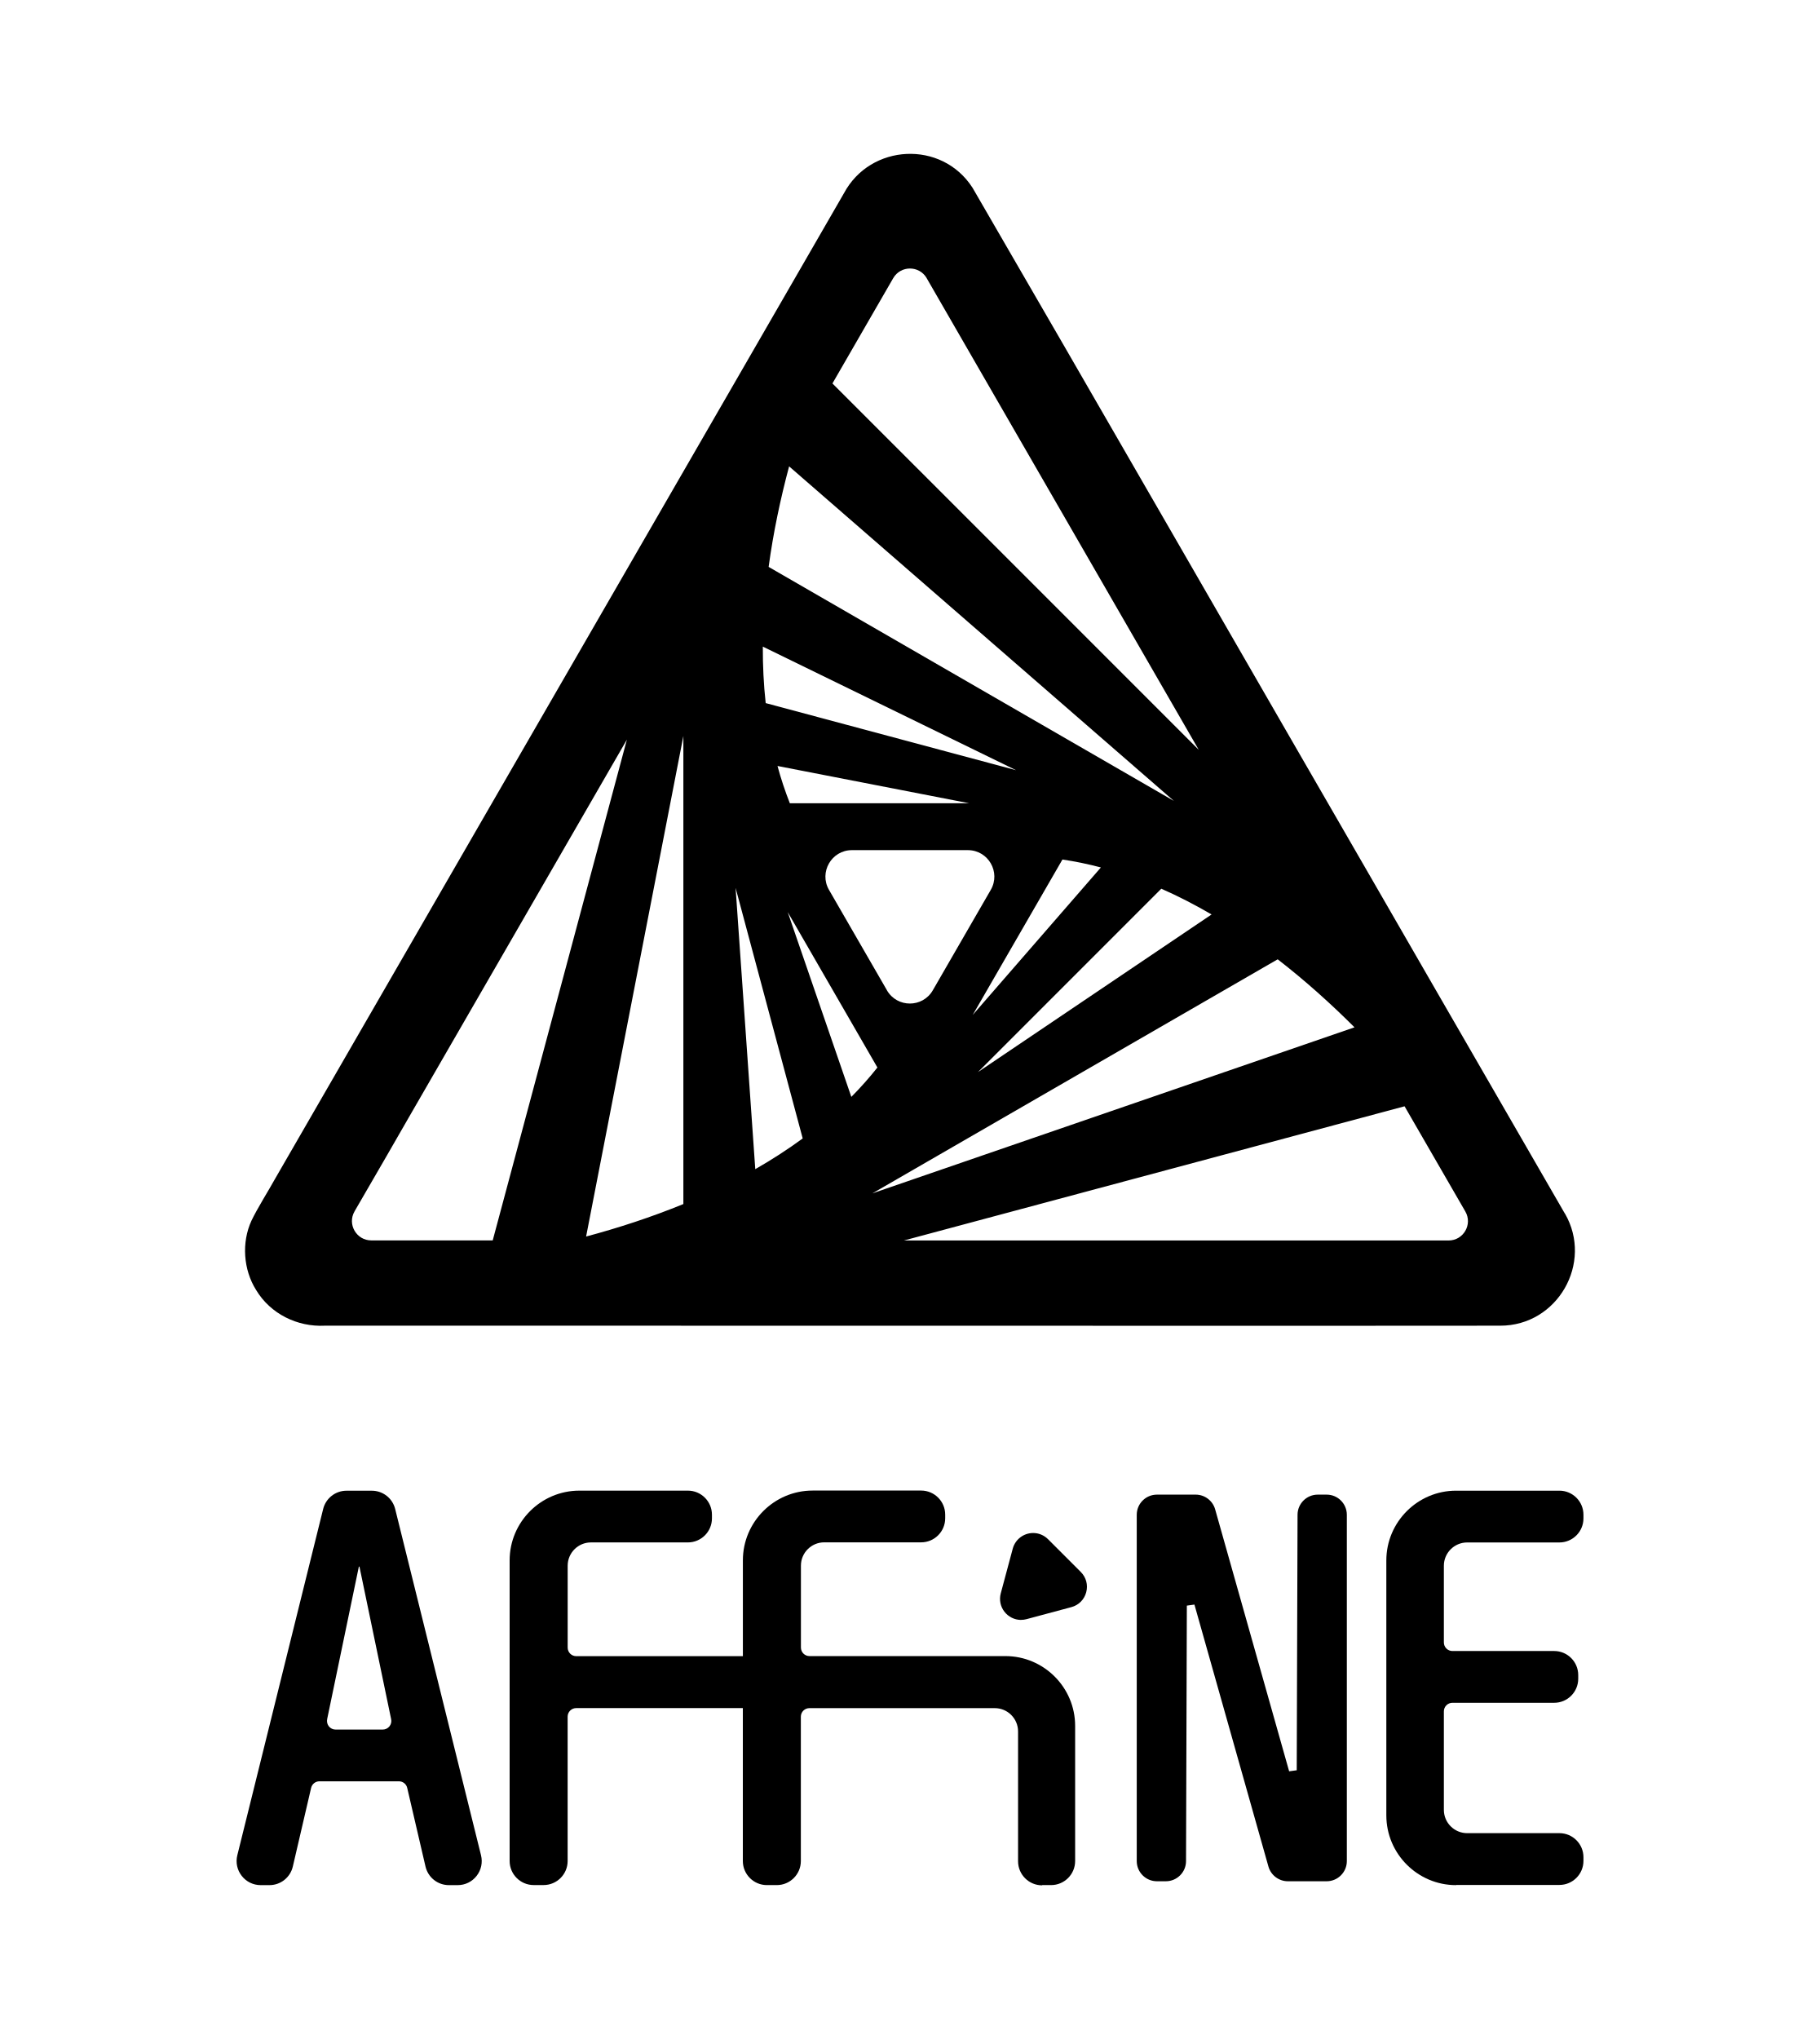
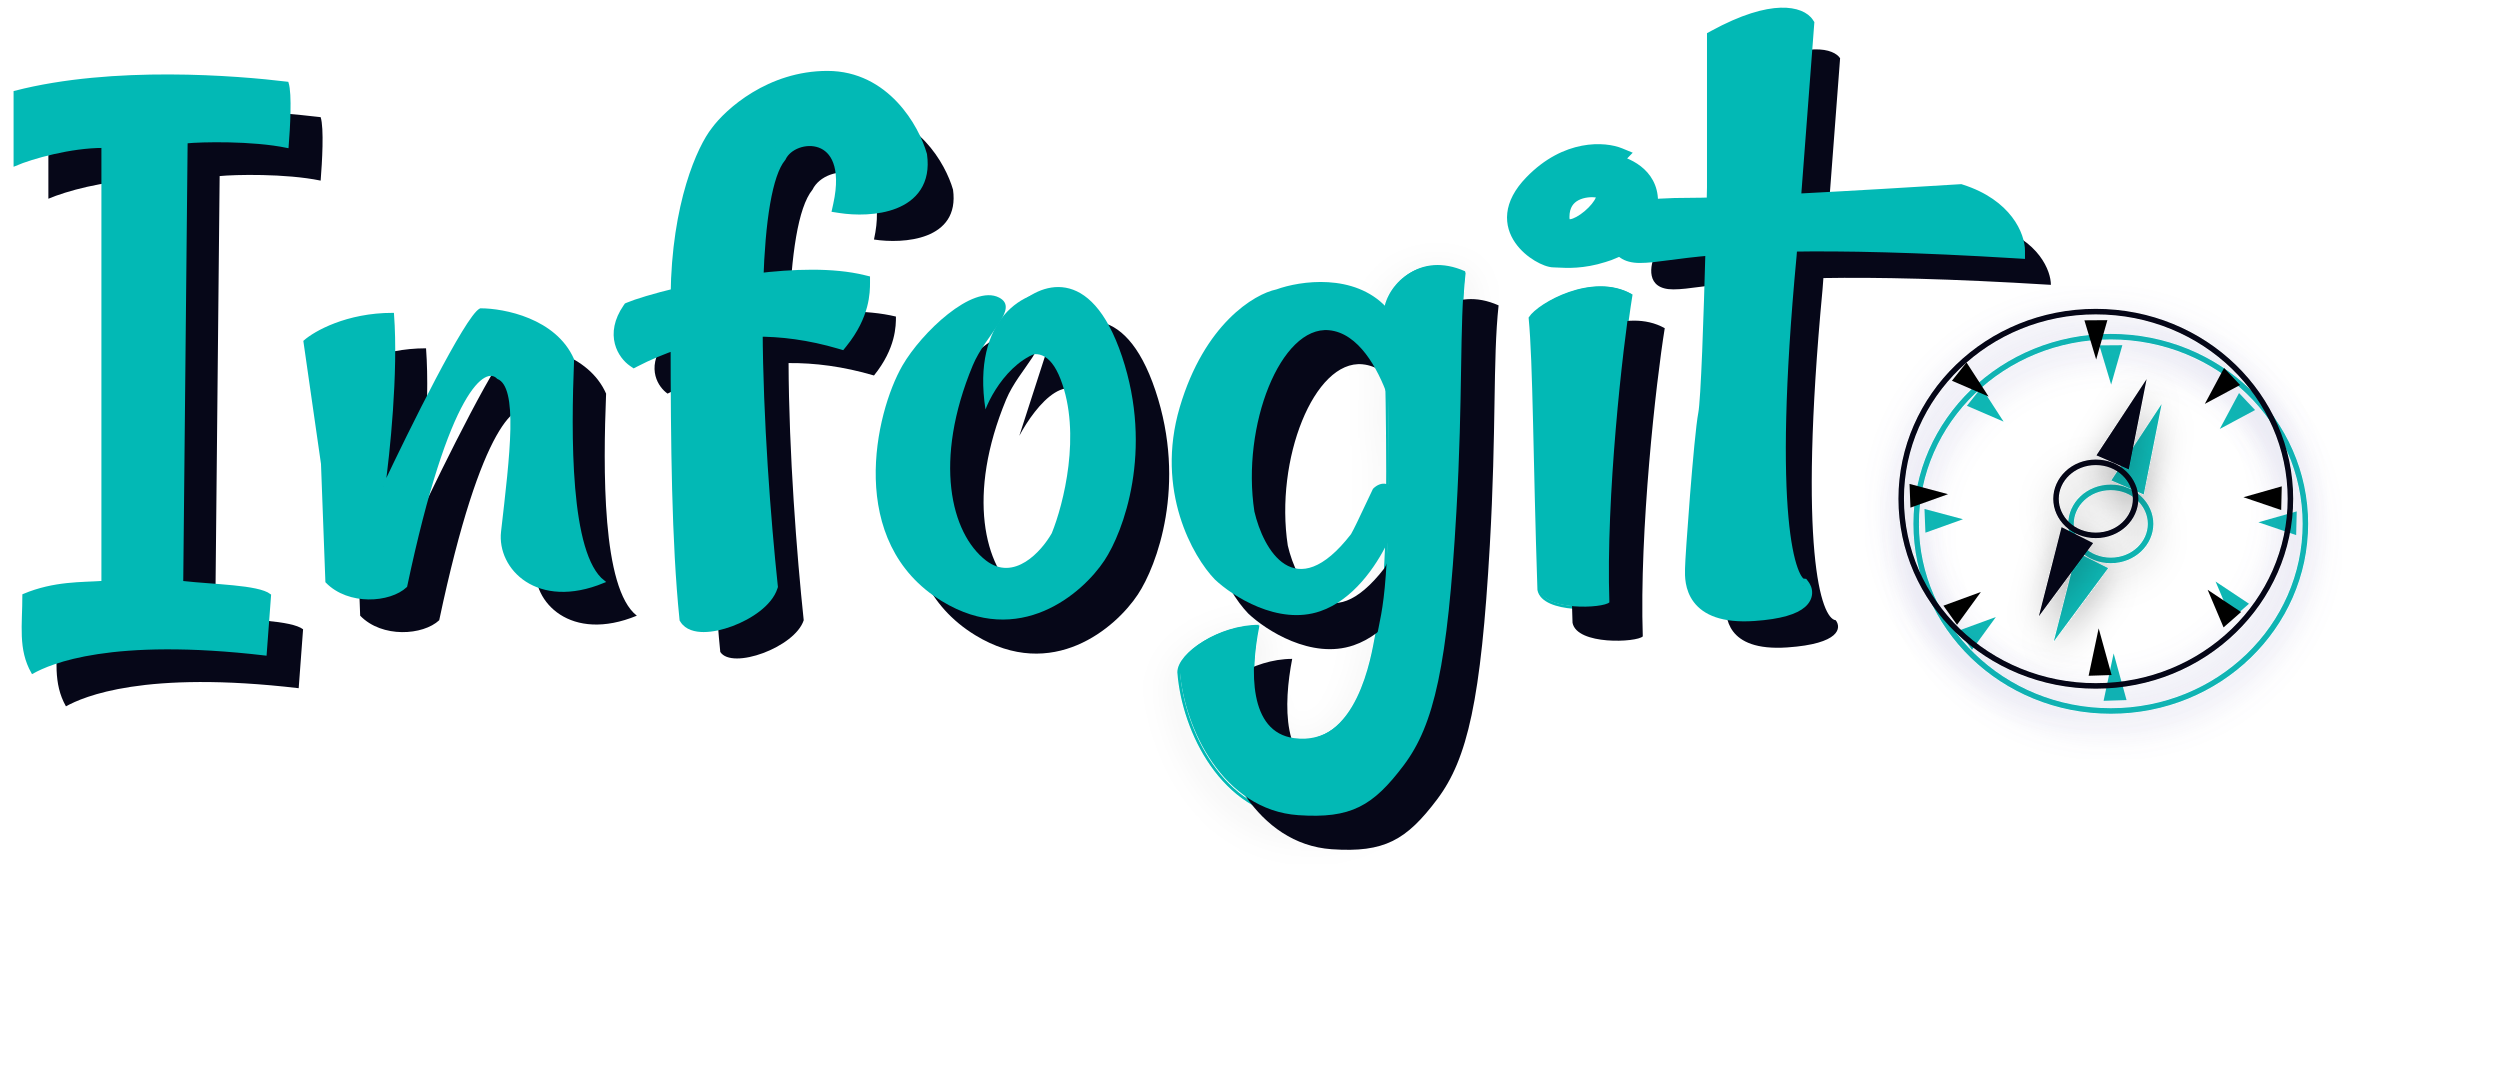
- <svg xmlns="http://www.w3.org/2000/svg" id="Layer_2" viewBox="0 0 470 526.48">
-   <g id="_6_export">
-     <rect id="box_geometric" fill="none" width="470" height="526.48" />
-     <path id="logo-black" d="m404.14,313.34c-5.95-10.33-15.86-27.48-25.65-44.42-2.97-5.14-5.92-10.25-8.75-15.15-5.82-10.08-11.12-19.27-14.9-25.83-26.23-45.33-77.87-135.08-103.67-179.46-7.95-12.37-26.37-11.39-33.21,1.42-7.76,13.45-16.3,28.24-25.32,43.87-2.86,4.96-5.78,10.01-8.73,15.12-37.58,65.08-81.56,141.26-112.89,195.52-1.6,2.9-4.58,7.63-6.07,10.76-2.61,5.65-2.1,12.69,1.19,17.91,3.71,6.18,10.65,9.57,17.74,9.22,8.53,0,26.62-.01,50.01,0,5.55,0,11.4,0,17.49,0,81.33,0,205.57.05,236.06,0,14.81.03,24.1-16.21,16.72-28.97Zm-175.07-57.64l-14.97-25.93c-2.63-4.56.66-10.26,5.92-10.26h29.94c5.27,0,8.56,5.7,5.92,10.26l-14.97,25.93c-2.63,4.56-9.21,4.56-11.85,0Zm-25.08-48.29c-1.24-3.16-2.31-6.37-3.19-9.63l49.53,9.63h-46.34Zm22.62,68.22c-2.11,2.66-4.36,5.19-6.74,7.59l-16.43-47.71,23.16,40.12Zm47.78-53.7c3.35.5,6.67,1.19,9.93,2.05l-33.1,38.08,23.17-40.13Zm-76.64-40.4c-.53-4.82-.76-9.69-.74-14.57l65.41,31.91-64.68-17.33Zm-7.76,47.77l17.32,64.65c-3.91,2.87-8.01,5.51-12.25,7.93l-5.08-72.58Zm109.93.17c4.44,1.95,8.77,4.19,12.99,6.65l-60.34,40.7,47.35-47.35Zm-101.41-83.09c1.2-8.86,3.05-17.59,5.29-25.96l99.37,86.38-104.65-60.42Zm-22.02,164.51c-8.27,3.39-16.75,6.15-25.12,8.39l25.12-129.23v120.84Zm153.49-63.19c7.07,5.47,13.71,11.44,19.84,17.56l-124.49,42.86,104.65-60.42Zm-90.64-175.85c18.32,31.79,44.92,77.89,70.26,121.77l-94.61-94.61c5.56-9.62,10.83-18.75,15.69-27.18,1.93-3.33,6.73-3.33,8.66,0Zm-147.77,240.92c5.21-8.99,12.37-21.32,13.96-24.16,15.08-26.12,35.39-61.29,56.37-97.63l-34.65,129.3c-12.41,0-23.11,0-31.35,0-3.85,0-6.26-4.17-4.33-7.5Zm282.54,7.53c-28.89,0-84.98,0-140.67,0l129.31-34.65c6.78,11.74,12.21,21.14,15.69,27.16,1.93,3.33-.48,7.49-4.32,7.49Z" />
-     <path d="m115.94,486.75c-2.9,0-5.39-1.98-6.05-4.81l-4.72-20.29c-.23-1.01-1.12-1.71-2.16-1.71h-20.5c-1.04,0-1.92.7-2.16,1.71l-4.72,20.29c-.66,2.83-3.15,4.81-6.05,4.81h-2.26c-1.92,0-3.71-.87-4.89-2.39-1.19-1.52-1.6-3.46-1.14-5.32l22.17-89.41c.69-2.78,3.17-4.72,6.03-4.72h6.54c2.86,0,5.34,1.94,6.03,4.72l22.17,89.41c.46,1.87.05,3.81-1.14,5.33-1.19,1.52-2.97,2.38-4.89,2.38h-2.26Zm-23.18-82.26s-.08.01-.08.02l-8.17,39.3c-.16.71,0,1.39.41,1.93.42.53,1.05.84,1.73.84h12.21c.68,0,1.31-.31,1.73-.84.42-.53.58-1.22.42-1.88l-8.17-39.32-.09-.04Z" />
-     <path d="m269.14,486.8c-3.43,0-6.21-2.79-6.21-6.21v-33.53c0-3.31-2.7-6.01-6.01-6.01h-47.88c-1.22,0-2.21.99-2.21,2.21v37.27c0,3.43-2.79,6.21-6.21,6.21h-2.56c-3.43,0-6.21-2.79-6.21-6.21v-39.49h-43.04c-1.22,0-2.21.99-2.21,2.21v37.27c0,3.43-2.79,6.21-6.21,6.21h-2.56c-3.43,0-6.21-2.79-6.21-6.21v-77.61c0-9.93,8.08-18.02,18.02-18.02h28.02c3.43,0,6.21,2.79,6.21,6.21v.95c0,3.43-2.79,6.21-6.21,6.21h-25.04c-3.31,0-6.01,2.7-6.01,6.01v21.15c0,1.22.99,2.21,2.21,2.21h43.04v-24.74c0-9.93,8.08-18.02,18.02-18.02h28.02c3.43,0,6.21,2.79,6.21,6.21v.95c0,3.43-2.79,6.21-6.21,6.21h-25.04c-3.31,0-6.01,2.7-6.01,6.01v21.15c0,1.22.99,2.21,2.21,2.21h50.59c9.93,0,18.02,8.08,18.02,18.02v34.9c0,3.43-2.79,6.21-6.21,6.21h-2.29Z" />
-     <path d="m332.61,485.75c-2.32,0-4.39-1.56-5.02-3.8l-19.11-67.64-1.96.27-.21,65.97c0,2.87-2.35,5.2-5.21,5.2h-2.31c-2.88,0-5.21-2.34-5.21-5.21v-89.41c0-2.88,2.34-5.21,5.21-5.21h10.02c2.32,0,4.39,1.56,5.02,3.8l19.11,67.64,1.96-.27.21-65.97c0-2.87,2.35-5.2,5.21-5.2h2.31c2.88,0,5.21,2.34,5.21,5.21v89.41c0,2.88-2.34,5.21-5.21,5.21h-10.02Z" />
-     <path d="m376.06,486.75c-9.93,0-18.02-8.08-18.02-18.02v-65.81c0-9.93,8.08-18.02,18.02-18.02h26.68c3.43,0,6.21,2.79,6.21,6.21v.95c0,3.43-2.79,6.21-6.21,6.21h-23.83c-3.31,0-6.01,2.7-6.01,6.01v19.81c0,1.22.99,2.21,2.21,2.21h26.28c3.43,0,6.21,2.79,6.21,6.21v.95c0,3.43-2.79,6.21-6.21,6.21h-26.28c-1.22,0-2.21.99-2.21,2.21v25.44c0,3.31,2.7,6.01,6.01,6.01h23.83c3.43,0,6.21,2.79,6.21,6.21v.95c0,3.43-2.79,6.21-6.21,6.21h-26.68Z" />
-     <path d="m263.69,418.27c-1.67,0-3.28-.8-4.3-2.14-1.03-1.35-1.37-3.06-.93-4.71l3.1-11.56c.64-2.37,2.8-4.03,5.27-4.03,1.44,0,2.8.57,3.83,1.59l8.46,8.46c1.39,1.39,1.92,3.35,1.41,5.25-.51,1.9-1.95,3.34-3.84,3.84l-11.56,3.1c-.47.13-.95.19-1.42.19h0Z" />
+ <svg xmlns="http://www.w3.org/2000/svg" width="900" height="386" viewBox="0 0 900 386" fill="none">
+   <g filter="url(#filter0_d_435_26)">
+     <path d="M527.099 98.439C509.392 90.608 498.427 104.966 498.642 113.123C501.172 208.408 497.738 217.318 495.48 228.966C494.215 235.492 489.156 269.755 465.442 266.492C449.095 264.243 449.633 242.018 452.795 225.702C438.566 225.702 424.338 235.492 424.338 242.018C425.919 263.228 440.147 292.379 467.023 294.228C485.994 295.534 493.899 290.965 504.966 276.281C515.947 261.71 520.775 240.386 523.937 184.913C526.353 142.528 524.99 118.018 527.099 98.439Z" stroke="#02B9B5" />
  </g>
+   <path d="M587.172 106.287C573.262 98.456 553.974 109.55 550.811 114.445C552.39 130.761 552.39 165.024 553.974 212.34C555.553 220.498 577.158 219.41 579.266 217.235C578.005 179.382 584.008 125.866 587.172 106.287Z" stroke="#02B9B5" />
+   <path fill-rule="evenodd" clip-rule="evenodd" d="M629.24 25.86V79.701C629.197 81.669 629.149 83.806 629.095 86.075C625.937 86.173 623.301 86.228 621.334 86.228C602.364 86.228 597.223 87.86 596.043 91.123C593.93 95.473 592.249 104.176 602.364 104.176C605.172 104.176 608.211 103.773 612.404 103.219C616.478 102.681 621.631 101.999 628.712 101.403C628.044 126.35 627.031 156.356 626.077 161.281C624.498 169.438 621.334 213.491 621.334 216.754C621.334 216.921 621.329 217.117 621.329 217.339C621.237 221.473 620.962 234.618 643.468 233.07C662.438 231.764 662.966 226 660.859 223.28C655.588 222.737 647.262 198.154 656.116 104.175L656.423 100.102C675.372 99.78 701.499 100.275 738.323 102.544C738.323 97.649 734.217 86.554 717.774 81.333C703.029 82.265 678.632 83.728 657.587 84.813L662.438 20.965C660.331 17.702 650.743 14.112 629.24 25.86Z" fill="#060718" />
+   <path d="M599.308 118.152C585.399 110.32 566.111 121.415 562.947 126.309C564.526 142.625 564.526 176.888 566.111 224.204C567.69 232.362 589.295 231.274 591.402 229.098C590.141 191.246 596.145 137.73 599.308 118.152Z" fill="#060718" />
+   <path d="M393.821 148.751C386.232 129.173 372.741 146.033 366.945 156.909L378.011 122.646C385.916 114.488 404.571 106.657 415.954 140.594C427.337 174.53 416.479 203.681 409.63 214.015C401.725 225.98 378.96 245.667 351.135 228.699C316.354 207.488 327.112 160.783 336.907 143.857C343.816 131.913 362.202 114.488 371.687 119.383C379.276 123.299 366.945 132.436 362.202 143.857C347.973 178.12 354.297 204.225 366.945 214.015C377.063 221.846 386.969 210.752 390.659 204.225C394.874 193.892 401.409 168.33 393.821 148.751Z" fill="#060718" />
+   <path fill-rule="evenodd" clip-rule="evenodd" d="M314.632 86.228C325.172 87.86 345.619 86.555 343.09 68.281C340.455 59.035 330.126 40.544 309.89 40.544C289.654 40.544 275.109 53.597 270.366 60.123C265.711 65.995 256.486 85.804 256.147 118.624C247.853 120.62 241.483 122.593 238.748 123.755C232.424 132.892 237.167 139.527 240.329 141.703C244.84 139.375 250.123 137.047 256.143 135.136C256.18 172.219 256.504 207.288 259.3 234.702C263.516 241.228 286.176 233.07 289.338 223.281C286.846 199.847 284.004 162.929 283.887 130.707C293.202 130.622 303.471 131.885 314.633 135.176C322.538 125.387 322.538 117.229 322.538 113.966C311.815 111.362 297.737 111.788 284.119 113.483C284.832 92.008 287.245 74.69 292.499 68.281C297.242 58.491 320.956 57.512 314.632 86.228Z" fill="#060718" />
+   <path d="M107.528 247.755C51.879 241.229 30.062 250.786 23.739 254.282C18.996 245.891 20.577 237.422 20.577 226.545C31.643 221.882 41.656 222.426 49.034 221.882V65.019C37.651 65.019 23.739 68.825 17.415 71.545V45.44C52.828 36.303 97.516 40.001 115.433 42.176C116.698 46.092 115.96 58.492 115.433 65.019C102.785 62.408 84.341 62.843 79.072 63.387L77.491 221.882C88.873 223.188 104.894 223.282 109.11 226.545L107.528 247.755Z" fill="#060718" />
+   <path d="M153.376 125.387C136.935 125.387 125.447 131.913 121.758 135.176L128.082 179.229L129.662 221.649C137.567 229.807 152.323 228.72 158.119 223.281C173.296 151.492 186.576 143.334 191.319 148.229C199.224 151.492 196.062 175.965 192.9 203.702C191.412 216.755 205.547 231.439 229.261 221.649C216.614 211.86 217.141 168.351 218.195 141.703C211.871 127.345 193.427 123.755 184.995 123.755C179.936 126.366 159.7 167.264 150.215 187.386C151.796 175.965 154.958 146.597 153.376 125.387Z" fill="#060718" />
+   <path fill-rule="evenodd" clip-rule="evenodd" d="M511.141 122.906C512.318 114.639 522.971 102.626 539.493 109.933C538.429 119.811 538.249 130.942 538.021 144.991C537.797 158.791 537.528 175.404 536.331 196.407C533.169 251.881 528.341 273.205 517.359 287.775C506.293 302.46 498.388 307.028 479.417 305.723C452.541 303.874 438.312 274.723 436.732 253.512C436.732 246.986 450.96 237.197 465.188 237.197C462.027 253.512 461.489 275.737 477.836 277.986C500.394 281.09 506.072 250.237 507.66 241.604C507.742 241.162 507.812 240.778 507.874 240.46C508.028 239.662 508.189 238.877 508.352 238.076C509.529 232.308 510.873 225.721 511.527 207.612C507.277 216.284 499.158 228.229 487.321 232.301C472.144 237.522 455.702 226.863 449.379 220.88C441.474 212.722 427.878 188.901 436.731 158.88C445.585 128.859 463.607 118.091 471.512 116.46C480.095 113.333 499.518 110.505 511.141 122.906ZM511.697 155.117C508.028 144.796 501.049 132.135 490.483 131.144C473.093 129.512 458.864 165.406 463.607 196.406C466.769 210.003 478.152 230.67 498.388 204.564C499.449 202.739 501.507 198.367 503.511 194.109C504.492 192.023 505.461 189.966 506.293 188.248C507.672 186.825 509.772 185.775 511.912 186.775C511.957 177.997 511.896 167.575 511.697 155.117Z" fill="#060718" />
+   <path fill-rule="evenodd" clip-rule="evenodd" d="M617.211 13.596V67.438C617.168 69.406 617.125 71.542 617.071 73.811C613.908 73.91 611.272 73.964 609.31 73.964C590.34 73.964 585.199 75.596 584.013 78.859C581.906 83.21 580.219 91.912 590.34 91.912C593.148 91.912 596.188 91.51 600.381 90.955C604.449 90.417 609.607 89.736 616.688 89.14C616.02 114.087 615.007 144.092 614.053 149.017C612.469 157.175 609.31 201.227 609.31 204.49C609.31 204.657 609.305 204.853 609.3 205.075C609.213 209.209 608.939 222.354 631.444 220.806C650.414 219.501 650.942 213.736 648.83 211.016C643.559 210.473 635.238 185.89 644.087 91.912L644.4 87.838C663.343 87.517 689.47 88.011 726.3 90.28C726.3 85.385 722.188 74.291 705.745 69.07C691 70.001 666.609 71.465 645.558 72.549L650.414 8.701C648.302 5.438 638.714 1.849 617.211 13.596Z" fill="#02B9B5" />
+   <path d="M617.211 67.439L619.906 67.499V67.439H617.211ZM617.211 13.596L615.945 11.167L614.517 11.945V13.596H617.211ZM617.071 73.811L617.152 76.565L619.701 76.485L619.766 73.877L617.071 73.811ZM584.014 78.859L586.428 80.082L586.493 79.953L586.541 79.816L584.014 78.859ZM616.688 89.14L619.378 89.215L619.464 86.142L616.468 86.394L616.688 89.14ZM648.83 211.017L650.942 209.306L650.236 208.393L649.105 208.277L648.83 211.017ZM644.087 91.912L646.771 92.176L646.777 92.126L644.087 91.912ZM644.4 87.839L644.351 85.084L641.905 85.126L641.711 87.625L644.4 87.839ZM726.3 90.28L726.138 93.03L728.994 93.206V90.28H726.3ZM705.745 69.07L706.548 66.44L706.074 66.29L705.578 66.321L705.745 69.07ZM645.559 72.549L642.875 72.336L642.638 75.458L645.699 75.301L645.559 72.549ZM650.414 8.702L653.098 8.915L653.173 7.972L652.662 7.183L650.414 8.702ZM619.906 67.439V13.596H614.517V67.439H619.906ZM619.766 73.877C619.814 71.607 619.863 69.469 619.906 67.499L614.517 67.377C614.479 69.344 614.43 71.479 614.376 73.746L619.766 73.877ZM609.311 76.719C611.315 76.719 613.983 76.663 617.152 76.565L616.99 71.058C613.838 71.157 611.235 71.21 609.311 71.21V76.719ZM586.541 79.816C586.627 79.571 586.983 78.648 590.545 77.884C594.054 77.132 599.836 76.719 609.311 76.719V71.21C599.815 71.21 593.542 71.613 589.435 72.493C585.393 73.36 582.58 74.885 581.486 77.903L586.541 79.816ZM590.341 89.158C588.163 89.158 586.972 88.688 586.331 88.23C585.744 87.805 585.393 87.228 585.226 86.431C584.838 84.61 585.48 82.036 586.428 80.082L581.599 77.636C580.435 80.034 579.185 83.986 579.956 87.604C580.371 89.526 581.362 91.396 583.238 92.739C585.065 94.049 587.452 94.667 590.341 94.667V89.158ZM600.036 88.224C595.789 88.785 592.938 89.158 590.341 89.158V94.667C593.359 94.667 596.587 94.234 600.726 93.687L600.036 88.224ZM616.468 86.394C609.321 86.996 604.115 87.684 600.036 88.224L600.726 93.687C604.789 93.151 609.893 92.476 616.909 91.885L616.468 86.394ZM616.694 149.553C616.974 148.104 617.227 145.105 617.459 141.265C617.702 137.341 617.939 132.327 618.171 126.701C618.623 115.447 619.044 101.694 619.378 89.215L613.994 89.065C613.66 101.533 613.239 115.256 612.787 126.473C612.555 132.083 612.318 137.052 612.081 140.919C611.838 144.87 611.606 147.468 611.407 148.482L616.694 149.553ZM612.005 204.491C612.005 203.002 612.781 191.323 613.773 178.812C614.77 166.284 615.939 153.435 616.694 149.553L611.407 148.482C610.577 152.757 609.381 166.013 608.4 178.367C607.419 190.737 606.616 202.716 606.616 204.491H612.005ZM611.994 205.135C612 204.922 612.005 204.693 612.005 204.491H606.616C606.616 204.621 606.611 204.785 606.605 205.016L611.994 205.135ZM631.261 218.058C620.472 218.801 615.993 215.978 614.032 213.386C611.935 210.622 611.951 207.23 611.994 205.135L606.605 205.016C606.562 207.055 606.395 212.303 609.769 216.758C613.272 221.385 619.906 224.361 631.622 223.555L631.261 218.058ZM646.723 212.729C646.944 213.018 646.987 213.246 646.981 213.363C646.981 213.412 646.965 213.763 646.297 214.342C644.766 215.671 640.671 217.411 631.261 218.058L631.622 223.555C641.182 222.897 646.836 221.102 649.784 218.542C651.357 217.177 652.268 215.495 652.365 213.657C652.457 211.887 651.772 210.376 650.942 209.306L646.723 212.729ZM641.409 91.648C636.973 138.713 636.823 168.548 638.482 186.757C639.307 195.845 640.595 202.173 642.093 206.343C642.842 208.422 643.688 210.097 644.653 211.325C645.602 212.527 646.895 213.586 648.56 213.758L649.105 208.277C649.45 208.312 649.336 208.484 648.851 207.871C648.388 207.282 647.79 206.214 647.154 204.443C645.882 200.914 644.653 195.121 643.845 186.247C642.233 168.535 642.352 139.09 646.771 92.176L641.409 91.648ZM641.711 87.625L641.403 91.698L646.777 92.126L647.084 88.052L641.711 87.625ZM726.462 87.531C689.583 85.259 663.386 84.762 644.351 85.084L644.443 90.593C663.305 90.273 689.357 90.764 726.138 93.03L726.462 87.531ZM704.948 71.701C720.383 76.602 723.605 86.717 723.605 90.28H728.994C728.994 84.055 723.993 71.98 706.548 66.44L704.948 71.701ZM645.699 75.301C666.754 74.215 691.162 72.751 705.912 71.819L705.578 66.321C690.844 67.252 666.458 68.714 645.424 69.798L645.699 75.301ZM647.725 8.488L642.875 72.336L648.248 72.763L653.098 8.915L647.725 8.488ZM618.483 16.026C629.019 10.27 636.375 8.419 641.166 8.273C646.06 8.124 647.844 9.721 648.167 10.22L652.662 7.183C650.872 4.42 646.809 2.59 641.005 2.767C635.098 2.947 626.906 5.176 615.945 11.167L618.483 16.026Z" fill="#02B9B5" />
+   <path d="M587.28 105.888C573.365 98.056 554.077 109.151 550.919 114.046C552.498 130.362 552.498 164.625 554.077 211.94C555.661 220.098 577.267 219.011 579.374 216.835C578.108 178.982 584.117 125.467 587.28 105.888Z" fill="#02B9B5" />
+   <path d="M381.795 136.488C374.207 116.909 360.715 133.769 354.919 144.645L365.986 110.383C373.89 102.225 392.546 94.393 403.928 128.33C415.311 162.267 404.453 191.418 397.605 201.751C389.7 213.716 366.935 233.404 339.11 216.435C304.328 195.225 315.087 148.519 324.881 131.593C331.79 119.649 350.177 102.225 359.662 107.119C367.251 111.035 354.919 120.172 350.177 131.593C335.948 165.856 342.272 191.961 354.919 201.751C365.038 209.583 374.944 198.488 378.634 191.961C382.848 181.628 389.384 156.067 381.795 136.488Z" fill="#02B9B5" />
+   <path d="M354.773 147.385C349.715 114.754 369.002 103.333 381.649 104.965C388.501 113.122 398.408 128.785 383.231 126.175C368.054 123.564 357.935 139.227 354.773 147.385Z" fill="#02B9B5" />
+   <path fill-rule="evenodd" clip-rule="evenodd" d="M302.607 73.966C313.147 75.597 333.594 74.292 331.064 56.018C328.43 46.772 318.1 28.281 297.864 28.281C277.628 28.281 263.084 41.334 258.341 47.86C253.685 53.732 244.461 73.541 244.122 106.361C235.827 108.356 229.458 110.33 226.723 111.492C220.399 120.628 225.141 127.264 228.303 129.439C232.815 127.111 238.098 124.783 244.117 122.872C244.155 159.956 244.478 195.025 247.274 222.439C251.49 228.965 274.15 220.808 277.312 211.018C274.82 187.584 271.979 150.666 271.862 118.443C281.176 118.359 291.446 119.621 302.608 122.912C310.512 113.123 310.512 104.965 310.512 101.702C299.79 99.099 285.712 99.525 272.094 101.219C272.806 79.745 275.219 62.427 280.474 56.018C285.217 46.229 308.931 45.25 302.607 73.966Z" fill="#02B9B5" />
+   <path d="M331.064 56.018L333.732 55.632L333.705 55.437L333.651 55.248L331.064 56.018ZM302.607 73.965L299.978 73.36L299.343 76.246L302.203 76.689L302.607 73.965ZM258.34 47.86L260.434 49.594L260.47 49.549L260.504 49.503L258.34 47.86ZM244.122 106.361L244.739 109.042L246.794 108.548L246.816 106.39L244.122 106.361ZM226.722 111.491L225.688 108.948L224.971 109.252L224.522 109.9L226.722 111.491ZM228.303 129.439L226.799 131.724L228.108 132.625L229.518 131.898L228.303 129.439ZM244.117 122.872L246.812 122.869L246.808 119.133L243.318 120.241L244.117 122.872ZM247.274 222.438L244.594 222.724L244.662 223.394L245.025 223.956L247.274 222.438ZM277.312 211.017L279.871 211.881L280.054 211.314L279.99 210.72L277.312 211.017ZM271.861 118.443L271.838 115.688L269.156 115.712L269.167 118.453L271.861 118.443ZM302.607 122.912L301.86 125.559L303.56 126.06L304.685 124.666L302.607 122.912ZM310.512 101.702H313.206V99.525L311.135 99.022L310.512 101.702ZM272.094 101.219L269.4 101.125L269.293 104.342L272.419 103.953L272.094 101.219ZM280.474 56.018L282.539 57.787L282.745 57.535L282.888 57.241L280.474 56.018ZM328.396 56.404C328.953 60.429 328.22 63.232 326.919 65.241C325.592 67.291 323.477 68.819 320.768 69.886C315.267 72.051 308.048 72.022 303.01 71.242L302.203 76.689C307.705 77.541 315.979 77.674 322.704 75.027C326.109 73.686 329.289 71.563 331.414 68.281C333.565 64.957 334.439 60.743 333.732 55.632L328.396 56.404ZM297.864 31.035C307.092 31.035 314.069 35.225 319.123 40.593C324.222 46.007 327.264 52.532 328.477 56.788L333.651 55.248C332.229 50.258 328.79 42.914 323.006 36.772C317.178 30.582 308.872 25.526 297.864 25.526V31.035ZM260.504 49.503C264.91 43.439 278.733 31.035 297.864 31.035V25.526C276.523 25.526 261.256 39.229 256.178 46.217L260.504 49.503ZM246.816 106.39C247.151 73.988 256.27 54.846 260.434 49.594L256.247 46.126C251.1 52.617 241.771 73.093 241.427 106.331L246.816 106.39ZM243.504 103.679C235.183 105.681 228.635 107.695 225.688 108.948L227.756 114.035C230.279 112.963 236.471 111.031 244.739 109.042L243.504 103.679ZM224.522 109.9C220.962 115.046 220.331 119.817 221.35 123.776C222.334 127.601 224.769 130.327 226.799 131.724L229.808 127.154C228.675 126.374 227.159 124.695 226.562 122.375C225.999 120.188 226.159 117.074 228.922 113.082L224.522 109.9ZM229.518 131.898C233.918 129.627 239.063 127.361 244.916 125.503L243.318 120.241C237.133 122.205 231.711 124.595 227.089 126.98L229.518 131.898ZM249.954 222.153C247.175 194.904 246.849 159.978 246.812 122.869L241.422 122.875C241.46 159.933 241.781 195.145 244.594 222.724L249.954 222.153ZM274.753 210.154C274.208 211.84 272.689 213.767 270.25 215.654C267.864 217.501 264.85 219.113 261.768 220.257C258.67 221.409 255.663 222.03 253.301 222.03C250.771 222.03 249.797 221.345 249.522 220.921L245.025 223.956C246.859 226.795 250.299 227.539 253.301 227.539C256.472 227.539 260.119 226.732 263.608 225.435C267.113 224.133 270.621 222.277 273.504 220.046C276.336 217.854 278.834 215.09 279.871 211.881L274.753 210.154ZM269.167 118.453C269.284 150.803 272.135 187.823 274.633 211.316L279.99 210.72C277.505 187.344 274.672 150.528 274.556 118.432L269.167 118.453ZM271.885 121.197C280.94 121.115 290.949 122.341 301.86 125.559L303.354 120.266C291.941 116.901 281.413 115.602 271.838 115.688L271.885 121.197ZM304.685 124.666C313.155 114.177 313.206 105.275 313.206 101.702H307.817C307.817 104.655 307.869 112.069 300.529 121.159L304.685 124.666ZM311.135 99.022C299.936 96.302 285.473 96.779 271.768 98.485L272.419 103.953C285.95 102.269 299.642 101.894 309.889 104.382L311.135 99.022ZM278.409 54.248C275.283 58.06 273.281 64.645 271.927 72.49C270.546 80.485 269.758 90.327 269.4 101.125L274.787 101.312C275.141 90.636 275.916 81.082 277.234 73.447C278.578 65.662 280.409 60.385 282.539 57.787L278.409 54.248ZM305.236 74.57C306.887 67.07 306.66 61.158 305.003 56.692C303.317 52.15 300.212 49.296 296.608 47.962C293.077 46.655 289.216 46.855 285.915 48.06C282.634 49.259 279.626 51.562 278.059 54.795L282.888 57.241C283.693 55.579 285.428 54.089 287.729 53.248C290.011 52.414 292.573 52.328 294.773 53.142C296.899 53.929 298.834 55.603 299.964 58.647C301.123 61.769 301.488 66.502 299.978 73.36L305.236 74.57Z" fill="#02B9B5" />
+   <path d="M95.503 235.49C39.854 228.964 18.037 238.521 11.713 242.017C6.971 233.627 8.552 225.157 8.552 214.28C19.618 209.618 29.631 210.162 37.008 209.618V52.754C25.626 52.754 11.713 56.561 5.39 59.28V33.175C40.803 24.038 85.49 27.736 103.408 29.912C104.673 33.828 103.935 46.228 103.408 52.754C90.76 50.143 72.316 50.578 67.046 51.122L65.466 209.618C76.848 210.923 92.869 211.017 97.084 214.28L95.503 235.49Z" fill="#02B9B5" stroke="#02B9B5" />
+   <path d="M141.351 113.123C124.909 113.123 113.42 119.649 109.731 122.913L116.055 166.965L117.636 209.386C125.541 217.544 140.296 216.456 146.093 211.018C161.27 139.228 174.55 131.071 179.293 135.965C187.198 139.228 184.036 163.702 180.874 191.439C179.386 204.491 193.521 219.175 217.236 209.386C204.588 199.597 205.115 156.088 206.169 129.439C199.845 115.081 181.401 111.491 172.969 111.491C167.91 114.102 147.674 155 138.189 175.123C139.769 163.702 142.931 134.334 141.351 113.123Z" fill="#02B9B5" stroke="#02B9B5" />
+   <path fill-rule="evenodd" clip-rule="evenodd" d="M499.115 110.641C500.292 102.374 510.945 90.362 527.466 97.67C526.402 107.547 526.222 118.679 525.994 132.727C525.771 146.527 525.502 163.141 524.304 184.144C521.142 239.617 516.314 260.941 505.333 275.512C494.266 290.196 486.362 294.764 467.391 293.459C440.515 291.61 426.286 262.459 424.705 241.249C424.705 234.722 438.933 224.933 453.162 224.933C450 241.249 449.463 263.474 465.81 265.722C488.368 268.827 494.045 237.973 495.633 229.341C495.715 228.898 495.786 228.514 495.847 228.196C496.002 227.398 496.162 226.613 496.325 225.813C497.502 220.045 498.846 213.458 499.5 195.35C495.25 204.023 487.131 215.966 475.296 220.037C460.119 225.258 443.677 214.599 437.353 208.616C429.448 200.458 415.853 176.637 424.706 146.617C433.559 116.596 451.582 105.827 459.486 104.196C468.069 101.069 487.492 98.242 499.115 110.641ZM499.671 142.851C496.001 132.53 489.023 119.871 478.457 118.88C461.068 117.248 446.839 153.143 451.582 184.143C454.744 197.74 466.126 218.406 486.362 192.3C487.424 190.476 489.482 186.103 491.485 181.845C492.467 179.76 493.435 177.702 494.267 175.985C495.646 174.562 497.746 173.512 499.886 174.51C499.931 165.732 499.869 155.31 499.671 142.851Z" fill="#02B9B5" />
+   <path fill-rule="evenodd" clip-rule="evenodd" d="M583.017 55.978L580.748 58.32C586.768 59.634 595.197 64.005 594.092 74.245C593.575 79.045 591.284 82.737 588.353 85.499C589.845 85.45 589.064 86.304 584.596 88.61C583.492 89.182 582.403 89.692 581.347 90.145C579.892 90.817 578.474 91.327 577.202 91.692C569.808 94.053 564.069 93.741 560.905 93.568C560.264 93.534 559.725 93.504 559.305 93.504C560.113 93.266 560.954 93.016 561.816 92.758C561.202 92.708 560.587 92.645 559.984 92.566L559.305 93.504C554.562 93.504 535.589 82.083 551.399 65.768C564.047 52.715 577.747 53.802 583.017 55.978ZM574.955 68.345C570.741 67.801 562.306 68.997 562.306 78.134C562.306 89.555 584.44 69.976 574.955 68.345Z" fill="#02B9B5" />
+   <path d="M580.748 58.32L578.835 56.382L575.364 59.962L580.187 61.014L580.748 58.32ZM583.017 55.978L584.93 57.917L587.781 54.975L584.025 53.424L583.017 55.978ZM588.352 85.5L586.525 83.476L581.206 88.493L588.444 88.253L588.352 85.5ZM581.346 90.146L580.301 87.604L580.236 87.635L581.346 90.146ZM577.202 91.693L576.474 89.041L576.437 89.052L576.399 89.064L577.202 91.693ZM561.816 92.759L562.57 95.403L562.031 90.013L561.816 92.759ZM559.983 92.567L560.323 89.834L558.76 89.632L557.822 90.925L559.983 92.567ZM574.955 68.345L575.402 65.629L575.348 65.62L575.294 65.612L574.955 68.345ZM582.661 60.258L584.93 57.917L581.104 54.04L578.835 56.382L582.661 60.258ZM596.77 74.547C597.422 68.479 595.207 63.979 591.909 60.9C588.713 57.924 584.601 56.345 581.308 55.627L580.187 61.014C582.914 61.61 586.024 62.874 588.277 64.971C590.416 66.967 591.861 69.773 591.413 73.944L596.77 74.547ZM590.179 87.524C593.483 84.408 596.167 80.137 596.77 74.547L591.413 73.944C590.982 77.954 589.08 81.067 586.525 83.476L590.179 87.524ZM585.814 91.069C587.996 89.942 589.608 89.013 590.459 88.265C590.68 88.076 591.036 87.739 591.316 87.264C591.575 86.817 592.135 85.531 591.311 84.179C590.653 83.105 589.592 82.877 589.333 82.824C588.929 82.741 588.541 82.737 588.266 82.747L588.444 88.253C588.541 88.25 588.455 88.263 588.277 88.226C588.244 88.219 587.334 88.067 586.741 87.103C585.981 85.86 586.525 84.715 586.687 84.444C586.859 84.146 587.026 84.019 586.962 84.078C586.682 84.322 585.668 84.972 583.383 86.151L585.814 91.069ZM582.386 92.686C583.502 92.208 584.644 91.671 585.814 91.069L583.383 86.151C582.332 86.694 581.303 87.177 580.306 87.605L582.386 92.686ZM577.935 94.345C579.331 93.944 580.872 93.387 582.451 92.657L580.236 87.635C578.91 88.248 577.622 88.712 576.474 89.041L577.935 94.345ZM560.759 96.32C564.014 96.497 570.142 96.833 578.005 94.323L576.399 89.064C569.474 91.275 564.128 90.986 561.05 90.818L560.759 96.32ZM559.304 96.259C559.638 96.259 560.091 96.283 560.759 96.32L561.05 90.818C560.436 90.785 559.816 90.75 559.304 90.75V96.259ZM561.061 90.115C560.199 90.372 559.364 90.621 558.555 90.858L560.048 96.152C560.862 95.912 561.708 95.661 562.57 95.403L561.061 90.115ZM559.644 95.3C560.296 95.384 560.948 95.451 561.6 95.505L562.031 90.013C561.455 89.966 560.883 89.907 560.323 89.834L559.644 95.3ZM561.465 95.147L562.15 94.21L557.822 90.925L557.138 91.862L561.465 95.147ZM549.485 63.83C545.238 68.211 543.077 72.528 542.619 76.677C542.161 80.847 543.465 84.464 545.438 87.337C547.389 90.18 550.029 92.364 552.476 93.838C553.705 94.58 554.928 95.167 556.044 95.576C557.116 95.968 558.27 96.259 559.304 96.259V90.75C559.153 90.75 558.674 90.685 557.86 90.388C557.095 90.109 556.179 89.677 555.214 89.093C553.258 87.915 551.258 86.225 549.852 84.173C548.461 82.151 547.69 79.853 547.976 77.293C548.256 74.712 549.652 71.483 553.311 67.706L549.485 63.83ZM584.025 53.424C577.822 50.862 562.947 49.934 549.485 63.83L553.311 67.706C565.146 55.496 577.671 56.743 582.009 58.532L584.025 53.424ZM575.294 65.612C572.837 65.296 569.091 65.455 565.825 67.156C564.155 68.027 562.57 69.328 561.411 71.205C560.247 73.09 559.611 75.402 559.611 78.135H565.001C565.001 76.299 565.421 75.035 565.971 74.143C566.526 73.244 567.313 72.565 568.277 72.064C570.282 71.018 572.853 70.851 574.62 71.078L575.294 65.612ZM559.611 78.135C559.611 79.949 560.048 81.795 561.411 83.082C562.802 84.395 564.559 84.571 565.965 84.385C568.655 84.029 571.608 82.198 573.904 80.258C576.226 78.298 578.501 75.701 579.482 73.196C579.967 71.96 580.338 70.224 579.584 68.547C578.765 66.736 577.067 65.915 575.402 65.629L574.507 71.061C575.219 71.183 574.906 71.331 574.69 70.859C574.54 70.52 574.739 70.492 574.48 71.143C573.984 72.411 572.497 74.301 570.476 76.011C568.423 77.743 566.434 78.767 565.276 78.921C564.753 78.99 564.855 78.834 565.071 79.037C565.259 79.216 565.001 79.175 565.001 78.135H559.611Z" fill="#02B9B5" />
+   <g filter="url(#filter1_d_435_26)">
+     <path d="M829.94 188.575C829.94 225.484 798.877 255.95 759.88 255.95C720.884 255.95 689.82 225.484 689.82 188.575C689.82 151.667 720.884 121.201 759.88 121.201C798.877 121.201 829.94 151.667 829.94 188.575Z" stroke="#0EB7B4" stroke-width="2" />
+   </g>
+   <path d="M799.125 154.42L806.05 141.494L811.827 147.609L799.125 154.42Z" fill="#0EB7B4" />
+   <path d="M813.023 188.019L826.825 184.1L826.62 192.636L813.023 188.019Z" fill="#0EB7B4" />
+   <path d="M718.513 222.126L709.922 233.941L705.023 227.062L718.513 222.126Z" fill="#0EB7B4" />
+   <path d="M706.672 186.928L693.151 191.767L692.816 183.235L706.672 186.928Z" fill="#0EB7B4" />
+   <path d="M721.288 151.781L708.084 146.09L713.338 139.498L721.288 151.781Z" fill="#0EB7B4" />
+   <path d="M760.009 138.445L755.773 124.335L764.046 124.275L760.009 138.445Z" fill="#0EB7B4" />
+   <path d="M797.604 209.347L809.633 217.349L803.333 222.882L797.604 209.347Z" fill="#0EB7B4" />
+   <path d="M760.909 235.227L765.56 252.029L757.293 252.296L760.909 235.227Z" fill="#0EB7B4" />
+   <g filter="url(#filter2_d_435_26)">
+     <path d="M774.211 188.601C774.211 195.573 768.088 201.746 759.881 201.746C751.673 201.746 745.551 195.573 745.551 188.601C745.551 181.628 751.673 175.454 759.881 175.454C768.088 175.454 774.211 181.628 774.211 188.601Z" stroke="#0EB7B4" stroke-width="2" />
+   </g>
+   <g filter="url(#filter3_d_435_26)">
+     <path d="M778.172 145.492L771.748 178.015L760.091 172.944L778.172 145.492Z" fill="#0EB7B4" />
+   </g>
+   <g filter="url(#filter4_d_435_26)">
+     <path d="M739.369 230.887L758.921 204.53L747.561 198.789L739.369 230.887Z" fill="#0EB7B4" />
+   </g>
+   <g filter="url(#filter5_d_435_26)">
+     <path d="M824.55 179.557C824.55 216.466 793.487 246.931 754.491 246.931C715.494 246.931 684.431 216.466 684.431 179.557C684.431 142.649 715.494 112.183 754.491 112.183C793.487 112.183 824.55 142.649 824.55 179.557Z" stroke="#050617" stroke-width="2" />
+   </g>
+   <path d="M793.735 145.402L800.661 132.476L806.438 138.591L793.735 145.402Z" fill="black" />
+   <path d="M807.634 179.001L821.436 175.082L821.231 183.618L807.634 179.001Z" fill="black" />
+   <path d="M713.123 213.107L704.533 224.923L699.634 218.043L713.123 213.107Z" fill="black" />
+   <path d="M701.283 177.909L687.762 182.748L687.428 174.217L701.283 177.909Z" fill="black" />
+   <path d="M715.899 142.762L702.695 137.072L707.95 130.479L715.899 142.762Z" fill="black" />
+   <path d="M754.621 129.427L750.385 115.316L758.657 115.257L754.621 129.427Z" fill="black" />
+   <path d="M794.754 212.33L806.783 220.332L800.483 225.865L794.754 212.33Z" fill="black" />
+   <path d="M755.52 226.208L760.171 243.01L751.904 243.278L755.52 226.208Z" fill="black" />
+   <g filter="url(#filter6_d_435_26)">
+     <path d="M768.821 179.582C768.821 186.555 762.699 192.728 754.491 192.728C746.283 192.728 740.161 186.555 740.161 179.582C740.161 172.609 746.283 166.436 754.491 166.436C762.699 166.436 768.821 172.609 768.821 179.582Z" stroke="#050617" stroke-width="2" />
+   </g>
+   <g filter="url(#filter7_d_435_26)">
+     <path d="M772.782 136.474L766.358 168.997L754.701 163.926L772.782 136.474Z" fill="#050617" />
+   </g>
+   <g filter="url(#filter8_d_435_26)">
+     <path d="M733.979 221.869L753.532 195.511L742.171 189.771L733.979 221.869Z" fill="#050617" />
+   </g>
+   <defs>
+     <filter id="filter0_d_435_26" x="411.838" y="87.676" width="127.798" height="223.265" filterUnits="userSpaceOnUse" color-interpolation-filters="sRGB">
+       <feFlood flood-opacity="0" result="BackgroundImageFix" />
+       <feColorMatrix in="SourceAlpha" type="matrix" values="0 0 0 0 0 0 0 0 0 0 0 0 0 0 0 0 0 0 127 0" result="hardAlpha" />
+       <feOffset dy="4" />
+       <feGaussianBlur stdDeviation="6" />
+       <feComposite in2="hardAlpha" operator="out" />
+       <feColorMatrix type="matrix" values="0 0 0 0 0 0 0 0 0 0 0 0 0 0 0 0 0 0 0.25 0" />
+       <feBlend mode="normal" in2="BackgroundImageFix" result="effect1_dropShadow_435_26" />
+       <feBlend mode="normal" in="SourceGraphic" in2="effect1_dropShadow_435_26" result="shape" />
+     </filter>
+     <filter id="filter1_d_435_26" x="676.82" y="112.201" width="166.12" height="160.748" filterUnits="userSpaceOnUse" color-interpolation-filters="sRGB">
+       <feFlood flood-opacity="0" result="BackgroundImageFix" />
+       <feColorMatrix in="SourceAlpha" type="matrix" values="0 0 0 0 0 0 0 0 0 0 0 0 0 0 0 0 0 0 127 0" result="hardAlpha" />
+       <feOffset dy="4" />
+       <feGaussianBlur stdDeviation="6" />
+       <feComposite in2="hardAlpha" operator="out" />
+       <feColorMatrix type="matrix" values="0 0 0 0 0.243 0 0 0 0 0.213 0 0 0 0 0.592 0 0 0 0.31 0" />
+       <feBlend mode="normal" in2="BackgroundImageFix" result="effect1_dropShadow_435_26" />
+       <feBlend mode="normal" in="SourceGraphic" in2="effect1_dropShadow_435_26" result="shape" />
+     </filter>
+     <filter id="filter2_d_435_26" x="732.551" y="166.454" width="54.66" height="52.292" filterUnits="userSpaceOnUse" color-interpolation-filters="sRGB">
+       <feFlood flood-opacity="0" result="BackgroundImageFix" />
+       <feColorMatrix in="SourceAlpha" type="matrix" values="0 0 0 0 0 0 0 0 0 0 0 0 0 0 0 0 0 0 127 0" result="hardAlpha" />
+       <feOffset dy="4" />
+       <feGaussianBlur stdDeviation="6" />
+       <feComposite in2="hardAlpha" operator="out" />
+       <feColorMatrix type="matrix" values="0 0 0 0 0 0 0 0 0 0 0 0 0 0 0 0 0 0 0.25 0" />
+       <feBlend mode="normal" in2="BackgroundImageFix" result="effect1_dropShadow_435_26" />
+       <feBlend mode="normal" in="SourceGraphic" in2="effect1_dropShadow_435_26" result="shape" />
+     </filter>
+     <filter id="filter3_d_435_26" x="748.091" y="137.492" width="42.081" height="56.523" filterUnits="userSpaceOnUse" color-interpolation-filters="sRGB">
+       <feFlood flood-opacity="0" result="BackgroundImageFix" />
+       <feColorMatrix in="SourceAlpha" type="matrix" values="0 0 0 0 0 0 0 0 0 0 0 0 0 0 0 0 0 0 127 0" result="hardAlpha" />
+       <feOffset dy="4" />
+       <feGaussianBlur stdDeviation="6" />
+       <feComposite in2="hardAlpha" operator="out" />
+       <feColorMatrix type="matrix" values="0 0 0 0 0 0 0 0 0 0 0 0 0 0 0 0 0 0 0.25 0" />
+       <feBlend mode="normal" in2="BackgroundImageFix" result="effect1_dropShadow_435_26" />
+       <feBlend mode="normal" in="SourceGraphic" in2="effect1_dropShadow_435_26" result="shape" />
+     </filter>
+     <filter id="filter4_d_435_26" x="727.369" y="190.789" width="43.552" height="56.098" filterUnits="userSpaceOnUse" color-interpolation-filters="sRGB">
+       <feFlood flood-opacity="0" result="BackgroundImageFix" />
+       <feColorMatrix in="SourceAlpha" type="matrix" values="0 0 0 0 0 0 0 0 0 0 0 0 0 0 0 0 0 0 127 0" result="hardAlpha" />
+       <feOffset dy="4" />
+       <feGaussianBlur stdDeviation="6" />
+       <feComposite in2="hardAlpha" operator="out" />
+       <feColorMatrix type="matrix" values="0 0 0 0 0 0 0 0 0 0 0 0 0 0 0 0 0 0 0.25 0" />
+       <feBlend mode="normal" in2="BackgroundImageFix" result="effect1_dropShadow_435_26" />
+       <feBlend mode="normal" in="SourceGraphic" in2="effect1_dropShadow_435_26" result="shape" />
+     </filter>
+     <filter id="filter5_d_435_26" x="671.431" y="103.183" width="166.12" height="160.748" filterUnits="userSpaceOnUse" color-interpolation-filters="sRGB">
+       <feFlood flood-opacity="0" result="BackgroundImageFix" />
+       <feColorMatrix in="SourceAlpha" type="matrix" values="0 0 0 0 0 0 0 0 0 0 0 0 0 0 0 0 0 0 127 0" result="hardAlpha" />
+       <feOffset dy="4" />
+       <feGaussianBlur stdDeviation="6" />
+       <feComposite in2="hardAlpha" operator="out" />
+       <feColorMatrix type="matrix" values="0 0 0 0 0.243 0 0 0 0 0.213 0 0 0 0 0.592 0 0 0 0.31 0" />
+       <feBlend mode="normal" in2="BackgroundImageFix" result="effect1_dropShadow_435_26" />
+       <feBlend mode="normal" in="SourceGraphic" in2="effect1_dropShadow_435_26" result="shape" />
+     </filter>
+     <filter id="filter6_d_435_26" x="727.161" y="157.436" width="54.66" height="52.292" filterUnits="userSpaceOnUse" color-interpolation-filters="sRGB">
+       <feFlood flood-opacity="0" result="BackgroundImageFix" />
+       <feColorMatrix in="SourceAlpha" type="matrix" values="0 0 0 0 0 0 0 0 0 0 0 0 0 0 0 0 0 0 127 0" result="hardAlpha" />
+       <feOffset dy="4" />
+       <feGaussianBlur stdDeviation="6" />
+       <feComposite in2="hardAlpha" operator="out" />
+       <feColorMatrix type="matrix" values="0 0 0 0 0 0 0 0 0 0 0 0 0 0 0 0 0 0 0.25 0" />
+       <feBlend mode="normal" in2="BackgroundImageFix" result="effect1_dropShadow_435_26" />
+       <feBlend mode="normal" in="SourceGraphic" in2="effect1_dropShadow_435_26" result="shape" />
+     </filter>
+     <filter id="filter7_d_435_26" x="742.701" y="128.474" width="42.081" height="56.523" filterUnits="userSpaceOnUse" color-interpolation-filters="sRGB">
+       <feFlood flood-opacity="0" result="BackgroundImageFix" />
+       <feColorMatrix in="SourceAlpha" type="matrix" values="0 0 0 0 0 0 0 0 0 0 0 0 0 0 0 0 0 0 127 0" result="hardAlpha" />
+       <feOffset dy="4" />
+       <feGaussianBlur stdDeviation="6" />
+       <feComposite in2="hardAlpha" operator="out" />
+       <feColorMatrix type="matrix" values="0 0 0 0 0 0 0 0 0 0 0 0 0 0 0 0 0 0 0.25 0" />
+       <feBlend mode="normal" in2="BackgroundImageFix" result="effect1_dropShadow_435_26" />
+       <feBlend mode="normal" in="SourceGraphic" in2="effect1_dropShadow_435_26" result="shape" />
+     </filter>
+     <filter id="filter8_d_435_26" x="721.979" y="181.771" width="43.552" height="56.099" filterUnits="userSpaceOnUse" color-interpolation-filters="sRGB">
+       <feFlood flood-opacity="0" result="BackgroundImageFix" />
+       <feColorMatrix in="SourceAlpha" type="matrix" values="0 0 0 0 0 0 0 0 0 0 0 0 0 0 0 0 0 0 127 0" result="hardAlpha" />
+       <feOffset dy="4" />
+       <feGaussianBlur stdDeviation="6" />
+       <feComposite in2="hardAlpha" operator="out" />
+       <feColorMatrix type="matrix" values="0 0 0 0 0 0 0 0 0 0 0 0 0 0 0 0 0 0 0.25 0" />
+       <feBlend mode="normal" in2="BackgroundImageFix" result="effect1_dropShadow_435_26" />
+       <feBlend mode="normal" in="SourceGraphic" in2="effect1_dropShadow_435_26" result="shape" />
+     </filter>
+   </defs>
</svg>
